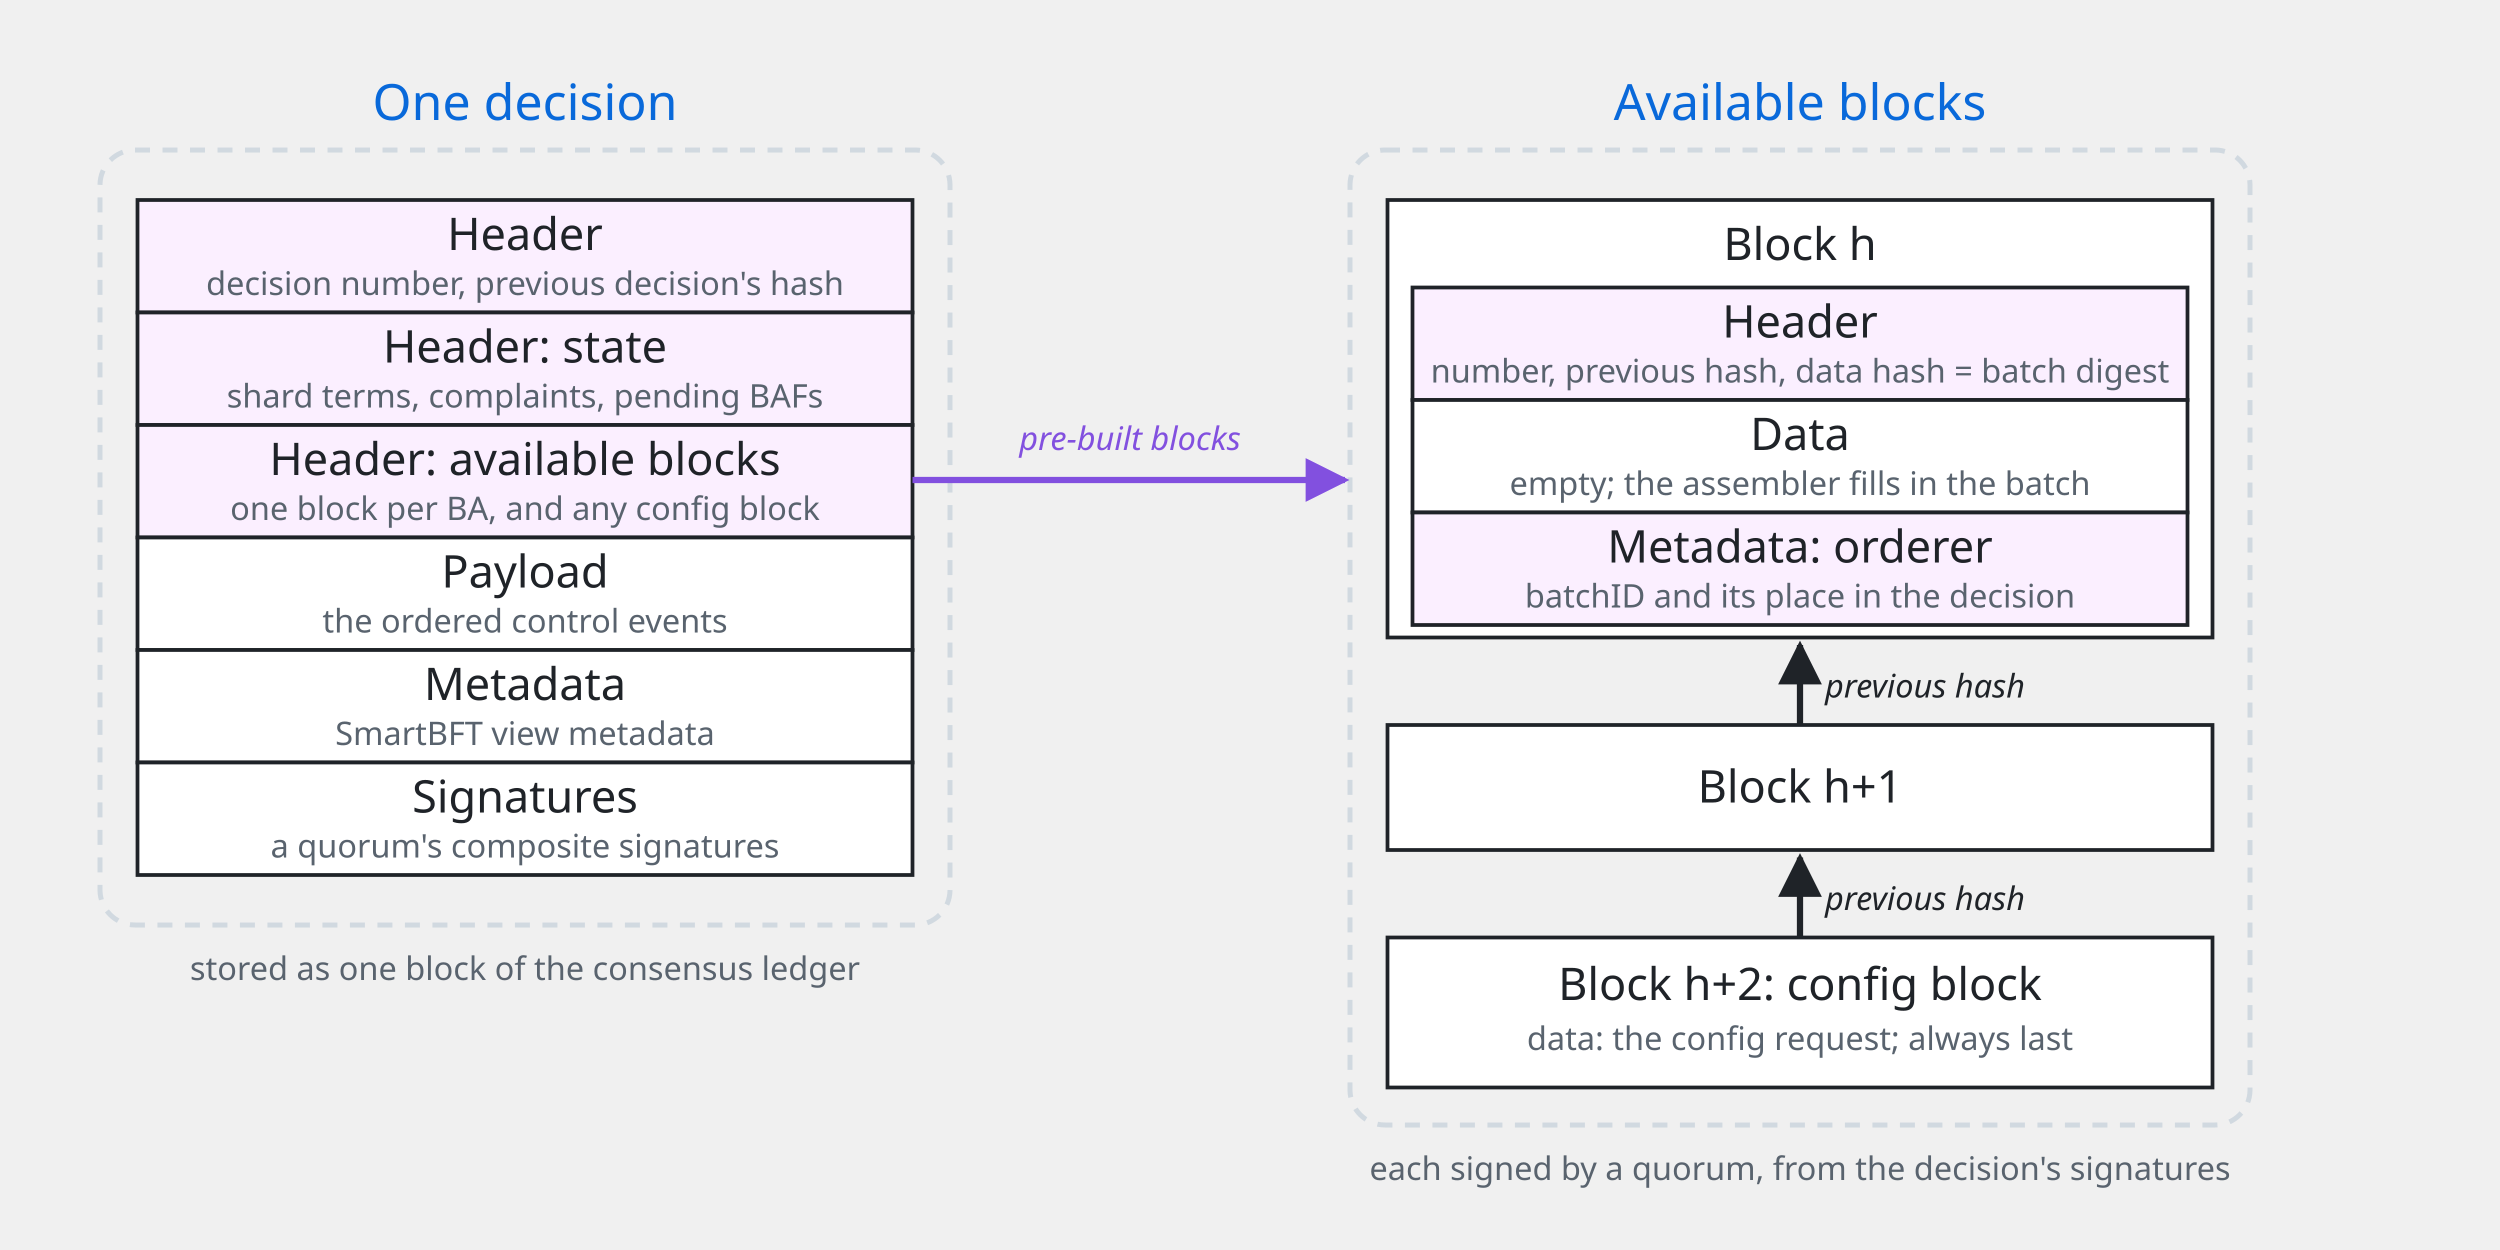
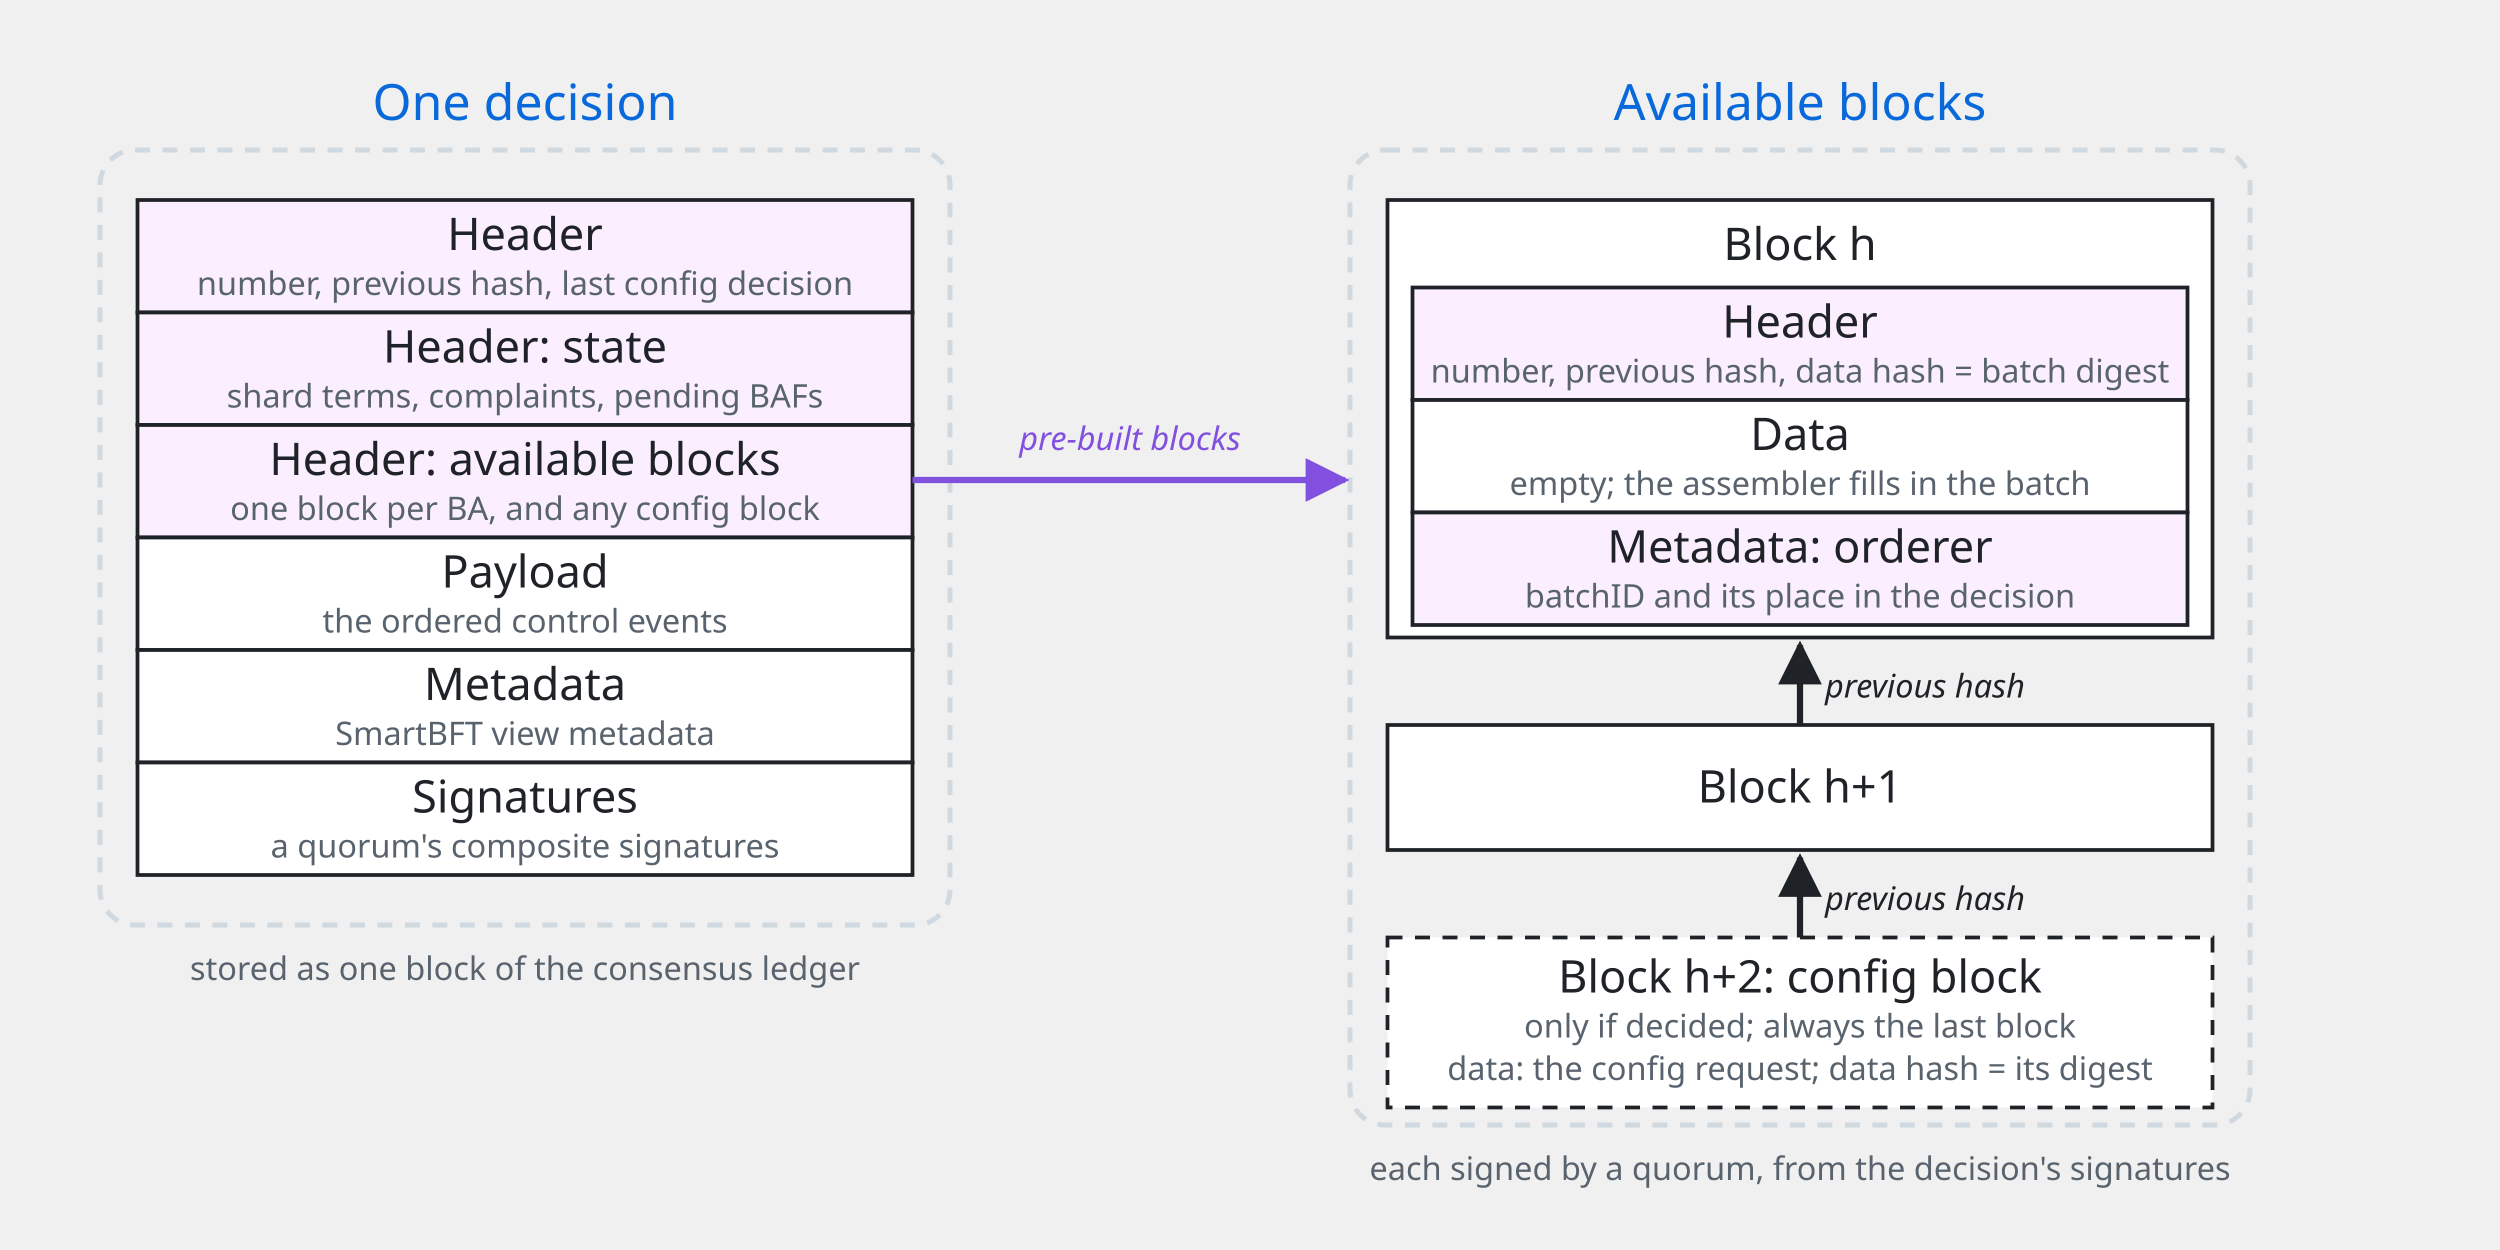
<svg xmlns="http://www.w3.org/2000/svg" viewBox="0 0 1000 500" width="1000" height="500">
-   <style>text{font-family:-apple-system, BlinkMacSystemFont, 'Segoe UI', 'Noto Sans', Helvetica, Arial, sans-serif;fill:#1F2328;text-anchor:middle}.node{fill:#FFFFFF;stroke:#1F2328;stroke-width:1.5}.ledger{fill:#FFFFFF;stroke:#1F2328;stroke-width:1.5}.node-label{font-size:22px}.node-label-main{font-size:26px}.node-label-small{font-size:18px}.node-sub{font-size:14px}.group{stroke:#D1D9E0;stroke-width:2}.frame{fill:none;stroke-dasharray:6 5}.group-label{font-size:20px;fill:#0969DA}.shard-1{fill:#F6F8FA}.shard-2{fill:#DDF4FF}.shard-3{fill:#FFF8C5}.consensus{fill:#FBEFFF}.node.batches{fill:#DAFBE1}.primary{fill:#9A6700}.flow{fill:none;stroke-width:2.5}.flow.dashed{stroke-dasharray:8 6}.flow-label{font-size:17px;font-style:italic}.note{font-size:13px;fill:#59636E}.small{font-size:13px}.end{text-anchor:end}.start{text-anchor:start}.flow.txs{stroke:#BC4C00}.flow-label.txs{fill:#BC4C00}.m-txs{fill:#BC4C00}.flow.digests{stroke:#8250DF}.flow-label.digests{fill:#8250DF}.m-digests{fill:#8250DF}.flow.batches{stroke:#1A7F37}.flow-label.batches{fill:#1A7F37}.m-batches{fill:#1A7F37}.flow.blocks{stroke:#1F2328}.flow-label.blocks{fill:#1F2328}.m-blocks{fill:#1F2328}.flow.control{stroke:#CF222E}.flow-label.control{fill:#CF222E}.m-control{fill:#CF222E}.flow.requests{stroke:#59636E}.flow-label.requests{fill:#59636E}.m-requests{fill:#59636E}</style>
+   <style>text{font-family:-apple-system, BlinkMacSystemFont, 'Segoe UI', 'Noto Sans', Helvetica, Arial, sans-serif;fill:#1F2328;text-anchor:middle}.node{fill:#FFFFFF;stroke:#1F2328;stroke-width:1.5}.ledger{fill:#FFFFFF;stroke:#1F2328;stroke-width:1.5}.node-label{font-size:22px}.node-label-main{font-size:26px}.node-label-small{font-size:18px}.node-sub{font-size:14px}.group{stroke:#D1D9E0;stroke-width:2}.frame{fill:none;stroke-dasharray:6 5}.group-label{font-size:20px;fill:#0969DA}.shard-1{fill:#F6F8FA}.shard-2{fill:#DDF4FF}.shard-3{fill:#FFF8C5}.consensus{fill:#FBEFFF}.node.batches{fill:#DAFBE1}.node.dashed{stroke-dasharray:6 5}.primary{fill:#9A6700}.flow{fill:none;stroke-width:2.5}.flow.dashed{stroke-dasharray:8 6}.flow-label{font-size:17px;font-style:italic}.note{font-size:13px;fill:#59636E}.small{font-size:13px}.end{text-anchor:end}.start{text-anchor:start}.flow.txs{stroke:#BC4C00}.flow-label.txs{fill:#BC4C00}.m-txs{fill:#BC4C00}.flow.digests{stroke:#8250DF}.flow-label.digests{fill:#8250DF}.m-digests{fill:#8250DF}.flow.batches{stroke:#1A7F37}.flow-label.batches{fill:#1A7F37}.m-batches{fill:#1A7F37}.flow.blocks{stroke:#1F2328}.flow-label.blocks{fill:#1F2328}.m-blocks{fill:#1F2328}.flow.control{stroke:#CF222E}.flow-label.control{fill:#CF222E}.m-control{fill:#CF222E}.flow.requests{stroke:#59636E}.flow-label.requests{fill:#59636E}.m-requests{fill:#59636E}</style>
  <defs>
    <marker id="arrow-digests" viewBox="0 0 10 10" refX="9" refY="5" markerWidth="7" markerHeight="7" orient="auto">
      <path class="m-digests" d="M0,0 L10,5 L0,10 z" />
    </marker>
    <marker id="arrow-blocks" viewBox="0 0 10 10" refX="9" refY="5" markerWidth="7" markerHeight="7" orient="auto">
      <path class="m-blocks" d="M0,0 L10,5 L0,10 z" />
    </marker>
  </defs>
  <text class="group-label" x="210" y="48">One decision</text>
  <rect class="group frame" x="40" y="60" width="340" height="310" rx="14" />
  <rect class="node consensus" x="55" y="80" width="310" height="45" />
  <text class="node-label-small" x="210" y="100">Header</text>
-   <text class="note" x="210" y="118">decision number, previous decision's hash</text>
+   <text class="note" x="210" y="118">number, previous hash, last config decision</text>
  <rect class="node consensus" x="55" y="125" width="310" height="45" />
  <text class="node-label-small" x="210" y="145">Header: state</text>
  <text class="note" x="210" y="163">shard terms, complaints, pending BAFs</text>
  <rect class="node consensus" x="55" y="170" width="310" height="45" />
  <text class="node-label-small" x="210" y="190">Header: available blocks</text>
  <text class="note" x="210" y="208">one block per BA, and any config block</text>
  <rect class="node" x="55" y="215" width="310" height="45" />
  <text class="node-label-small" x="210" y="235">Payload</text>
  <text class="note" x="210" y="253">the ordered control events</text>
  <rect class="node" x="55" y="260" width="310" height="45" />
  <text class="node-label-small" x="210" y="280">Metadata</text>
  <text class="note" x="210" y="298">SmartBFT view metadata</text>
  <rect class="node" x="55" y="305" width="310" height="45" />
  <text class="node-label-small" x="210" y="325">Signatures</text>
  <text class="note" x="210" y="343">a quorum's composite signatures</text>
  <text class="note" x="210" y="392">stored as one block of the consensus ledger</text>
  <text class="group-label" x="720" y="48">Available blocks</text>
  <rect class="group frame" x="540" y="60" width="360" height="390" rx="14" />
  <rect class="node" x="555" y="80" width="330" height="175" />
  <text class="node-label-small" x="720" y="104">Block h</text>
  <rect class="node consensus" x="565" y="115" width="310" height="45" />
  <text class="node-label-small" x="720" y="135">Header</text>
  <text class="note" x="720" y="153">number, previous hash, data hash = batch digest</text>
  <rect class="node" x="565" y="160" width="310" height="45" />
  <text class="node-label-small" x="720" y="180">Data</text>
  <text class="note" x="720" y="198">empty; the assembler fills in the batch</text>
  <rect class="node consensus" x="565" y="205" width="310" height="45" />
  <text class="node-label-small" x="720" y="225">Metadata: orderer</text>
  <text class="note" x="720" y="243">batchID and its place in the decision</text>
  <rect class="node" x="555" y="290" width="330" height="50" />
  <text class="node-label-small" x="720" y="321">Block h+1</text>
-   <rect class="node" x="555" y="375" width="330" height="60" />
-   <text class="node-label-small" x="720" y="400">Block h+2: config block</text>
-   <text class="note" x="720" y="420">data: the config request; always last</text>
+   <rect class="node dashed" x="555" y="375" width="330" height="68" />
+   <text class="node-label-small" x="720" y="397">Block h+2: config block</text>
+   <text class="note" x="720" y="415">only if decided; always the last block</text>
+   <text class="note" x="720" y="432">data: the config request; data hash = its digest</text>
  <line class="flow blocks" x1="720" y1="290" x2="720" y2="258" marker-end="url(#arrow-blocks)" />
  <text class="flow-label blocks start small" x="730" y="279">previous hash</text>
  <line class="flow blocks" x1="720" y1="375" x2="720" y2="343" marker-end="url(#arrow-blocks)" />
  <text class="flow-label blocks start small" x="730" y="364">previous hash</text>
  <line class="flow digests" x1="365" y1="192" x2="538" y2="192" marker-end="url(#arrow-digests)" />
  <text class="flow-label digests small" x="452" y="180">pre-built blocks</text>
  <text class="note" x="720" y="472">each signed by a quorum, from the decision's signatures</text>
</svg>
